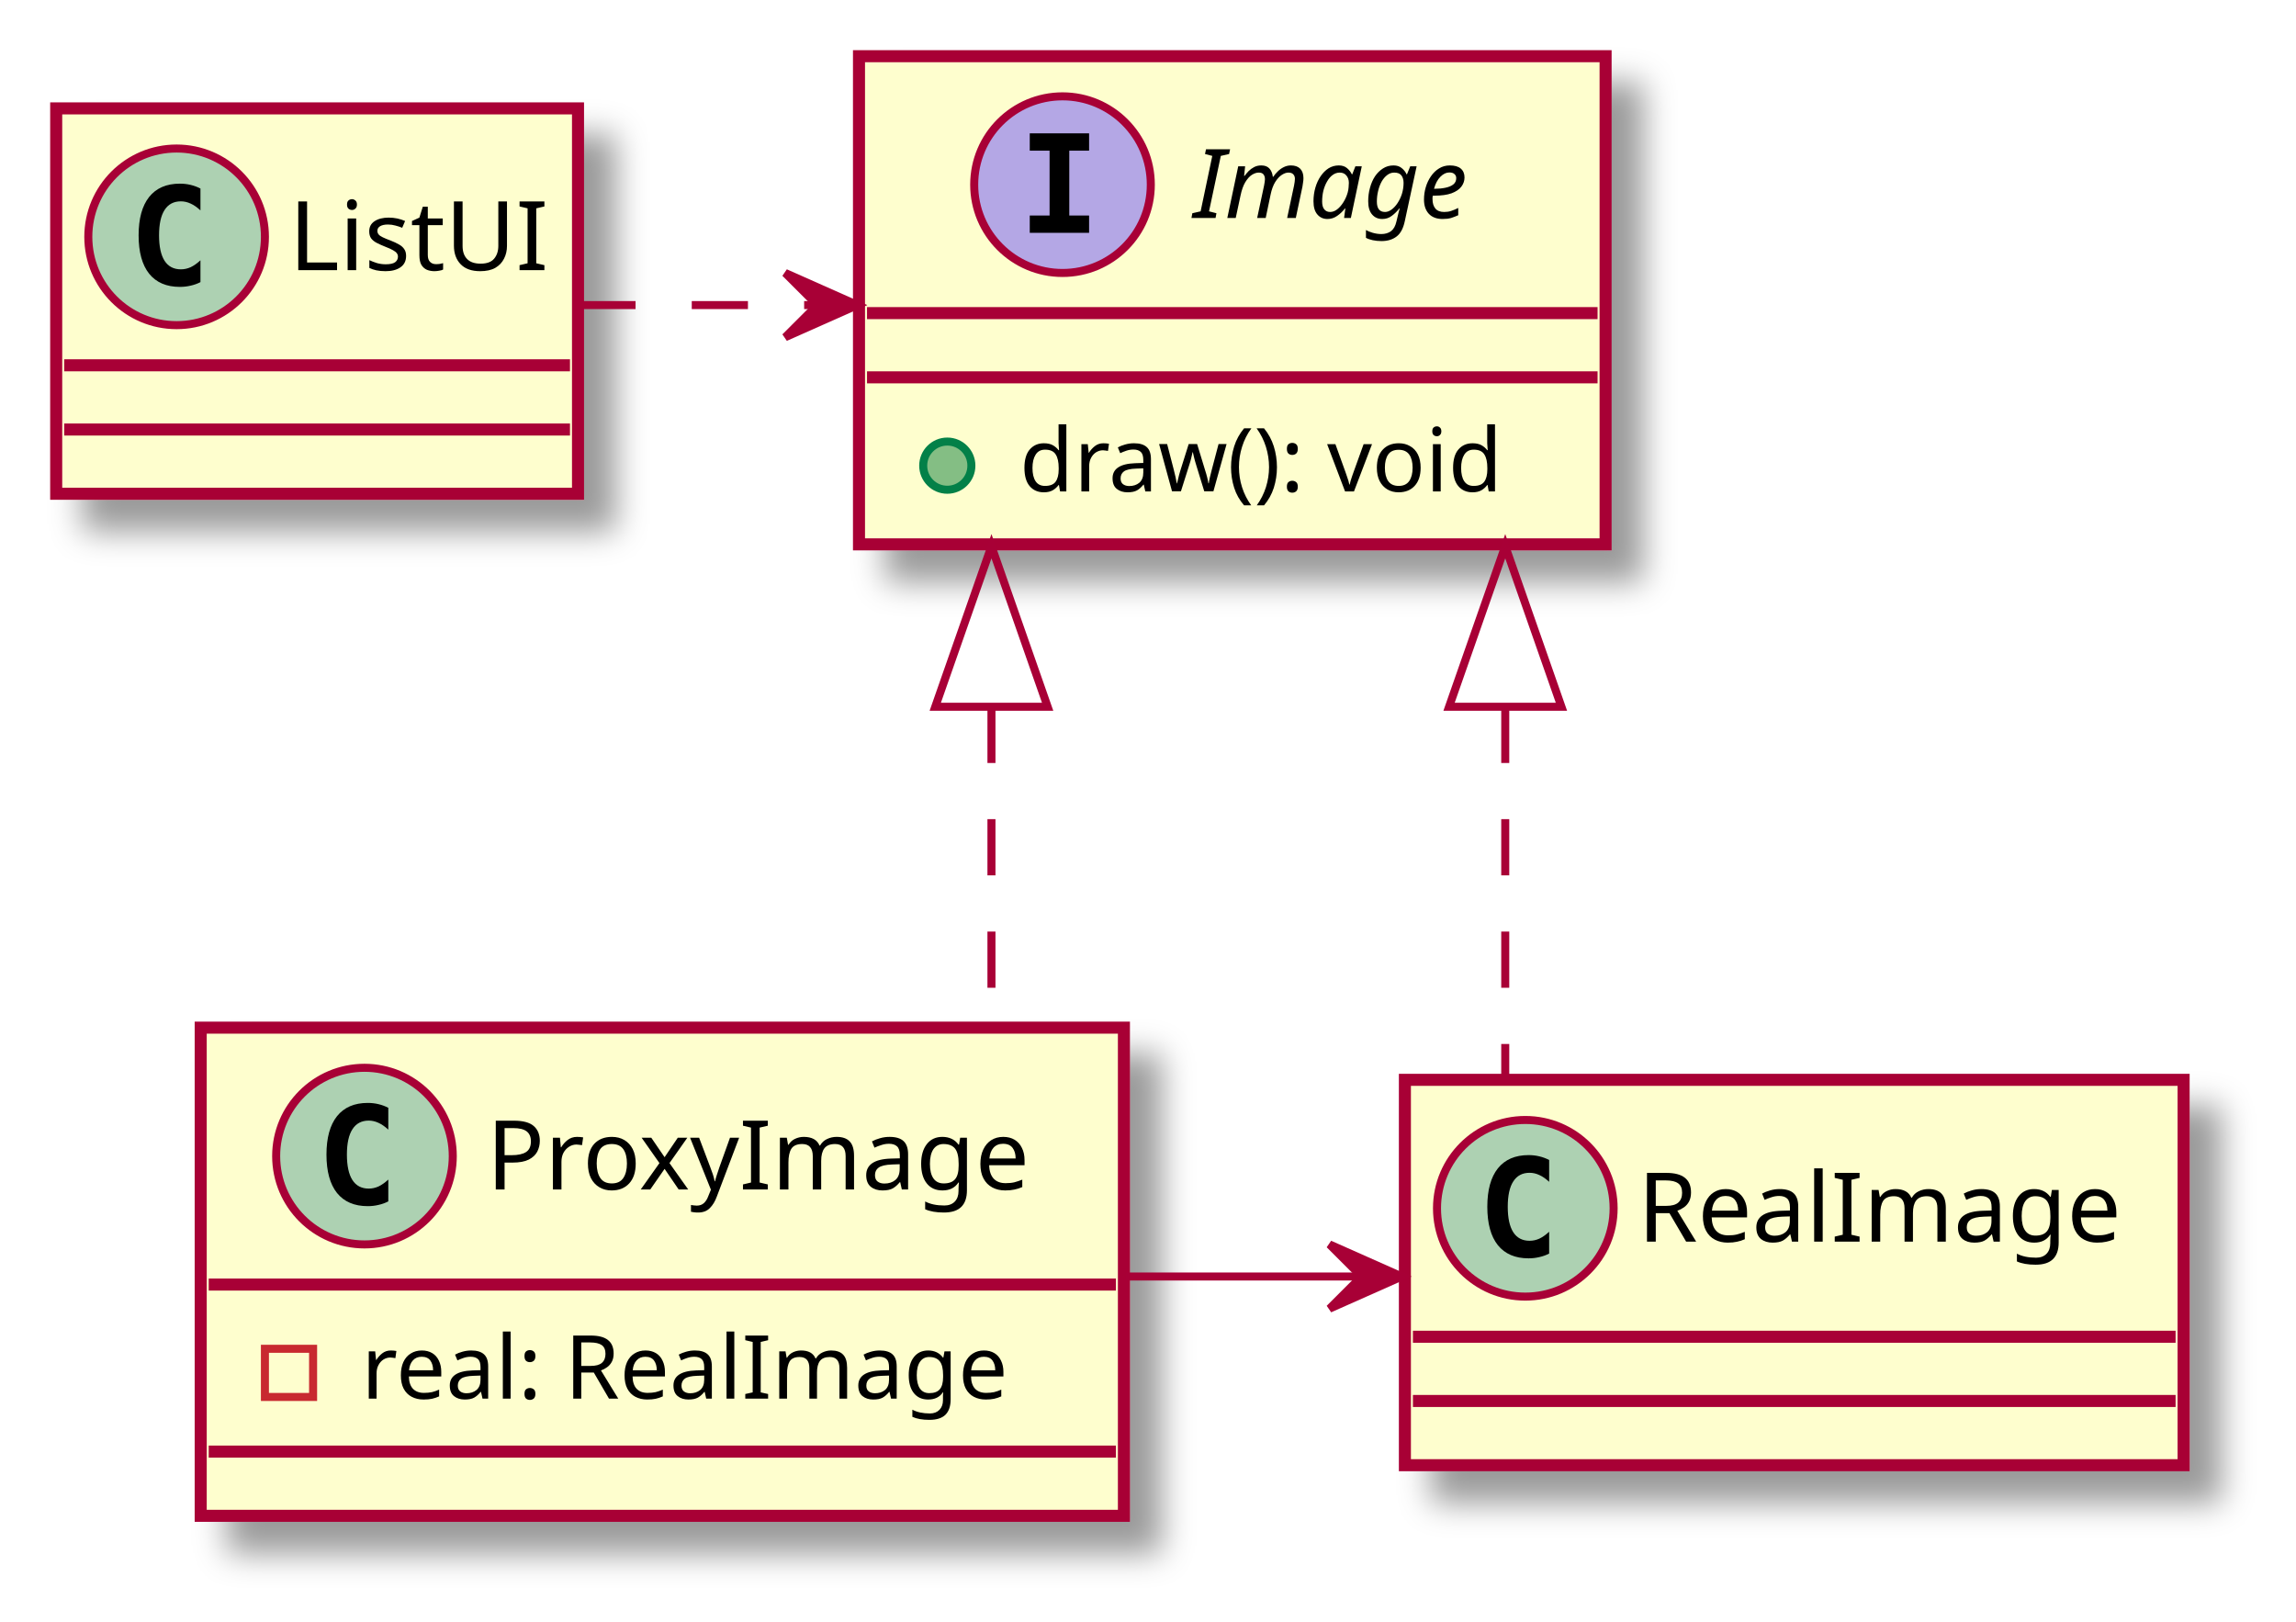
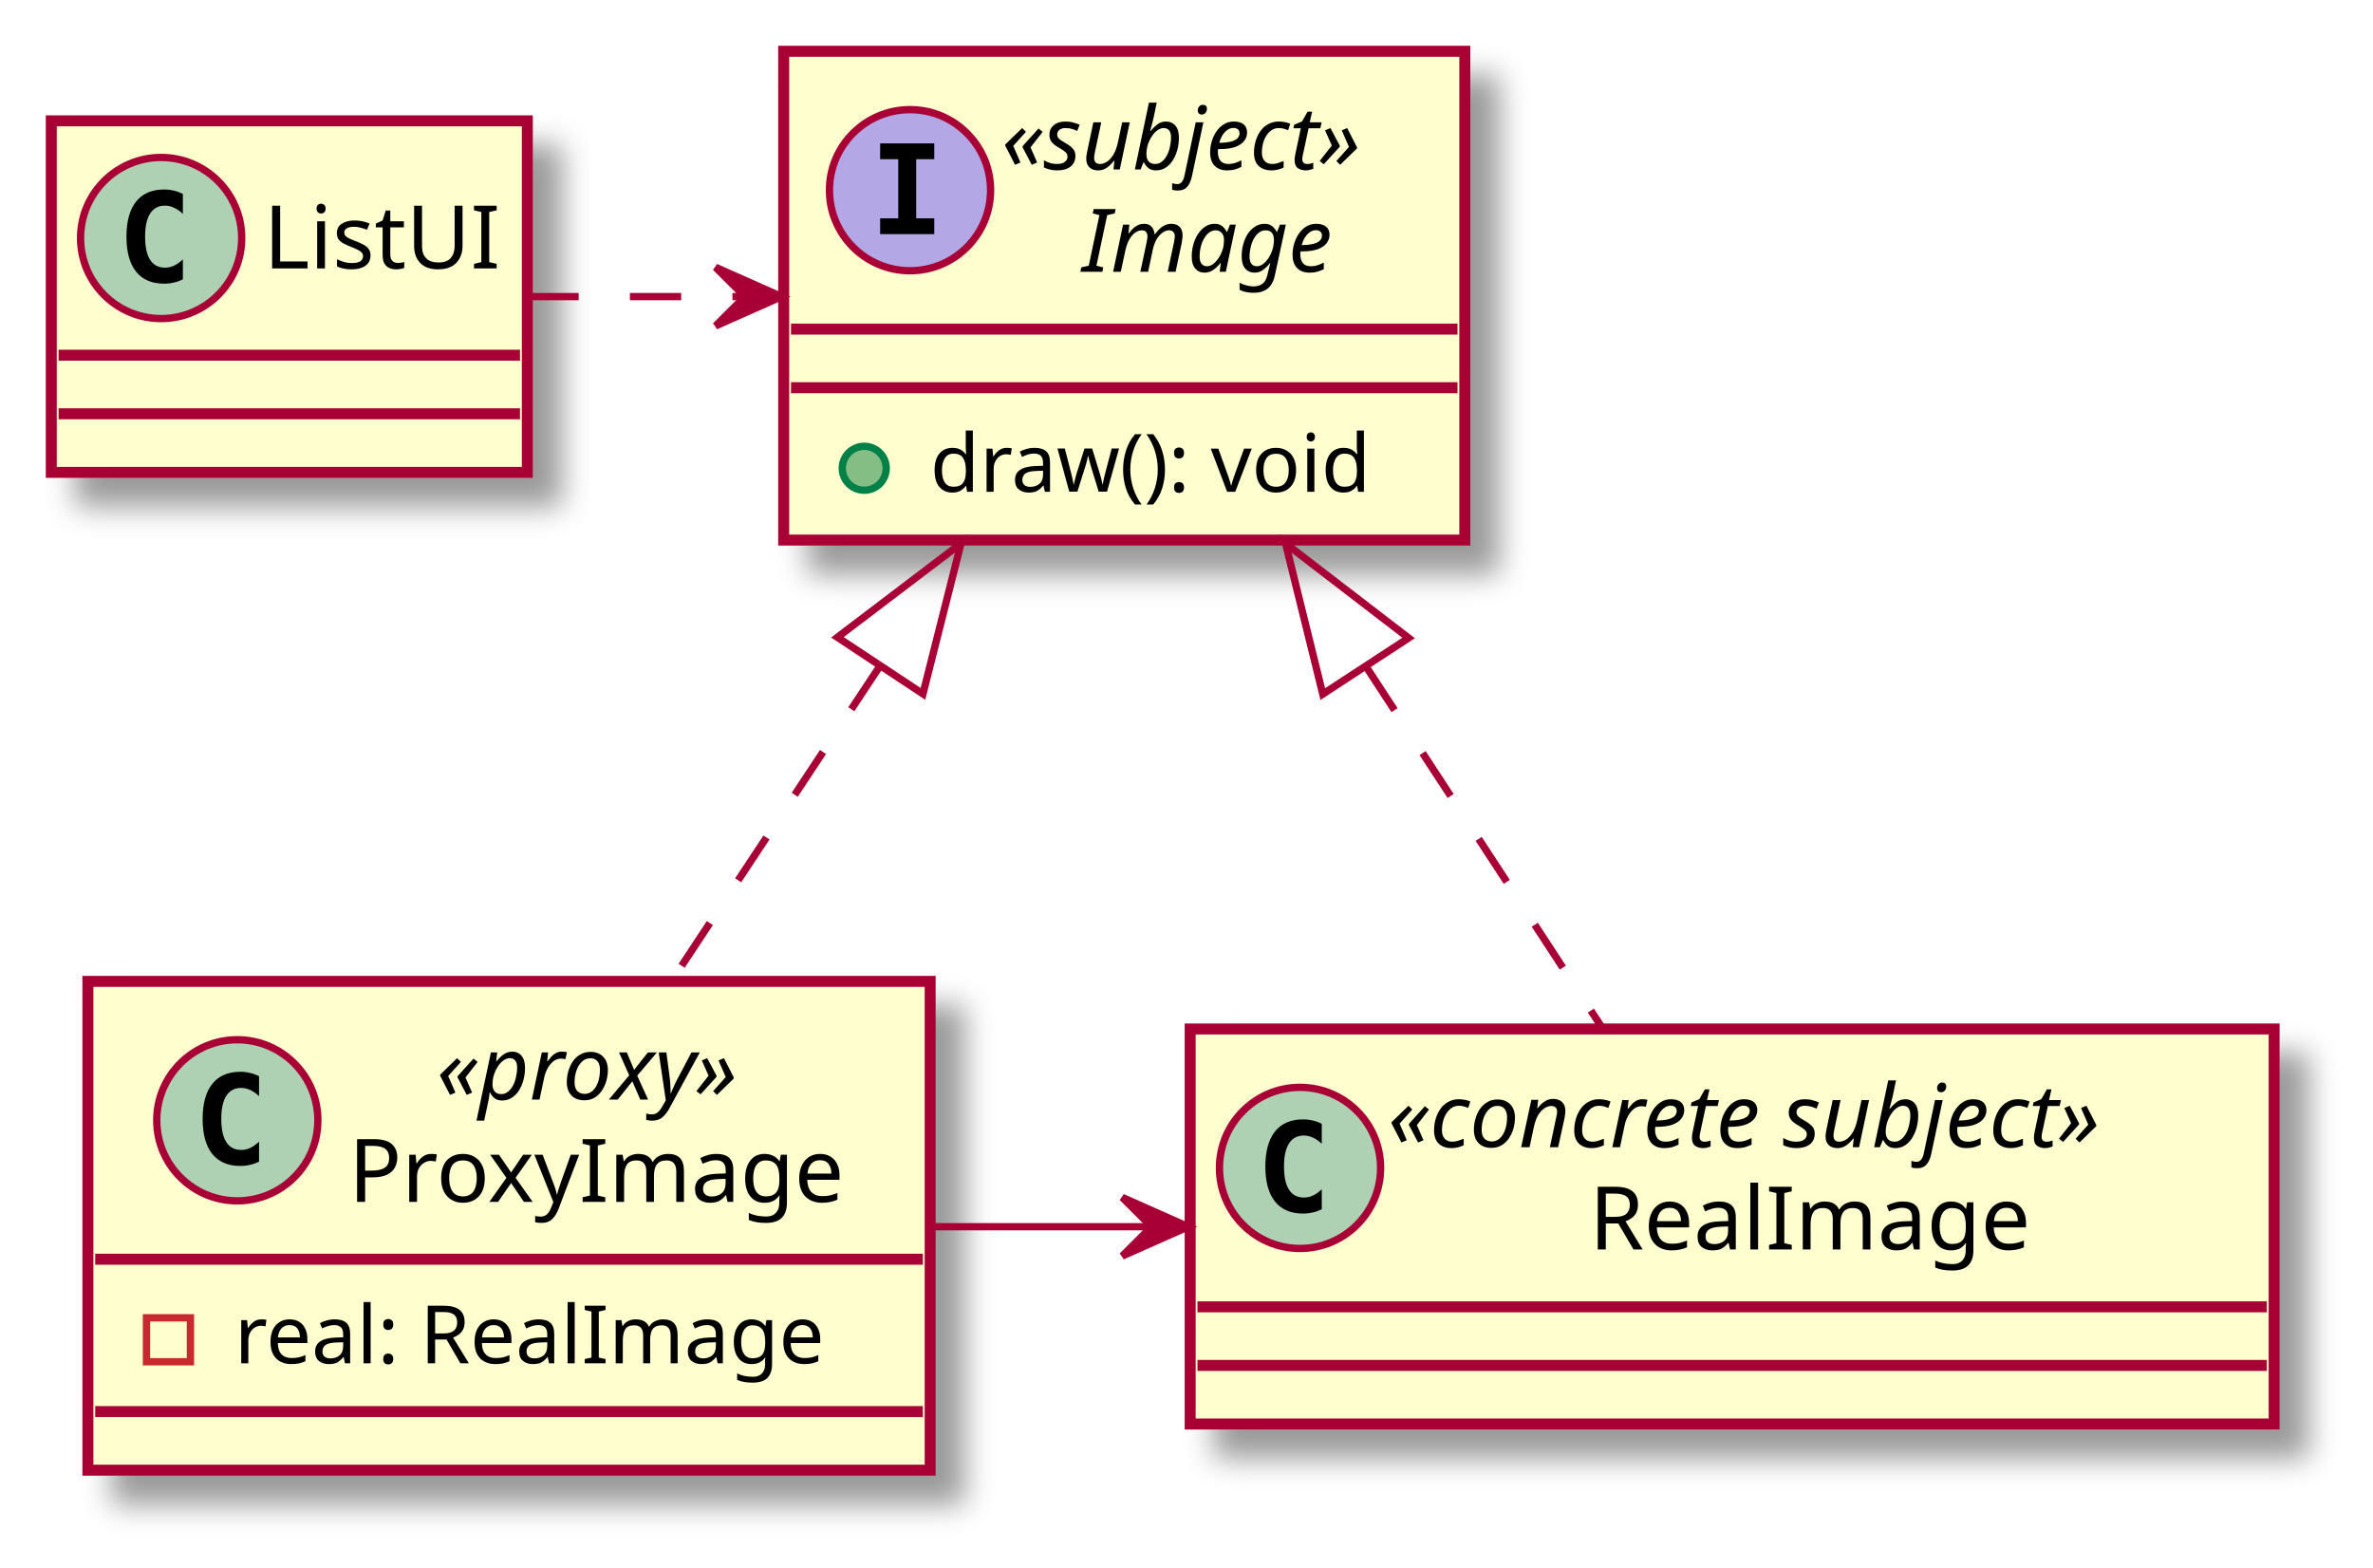
- <svg xmlns="http://www.w3.org/2000/svg" contentScriptType="application/ecmascript" contentStyleType="text/css" height="202px" preserveAspectRatio="none" style="width:286px;height:202px;" version="1.1" viewBox="0 0 286 202" width="286px" zoomAndPan="magnify">
+ <svg xmlns="http://www.w3.org/2000/svg" contentScriptType="application/ecmascript" contentStyleType="text/css" height="214px" preserveAspectRatio="none" style="width:324px;height:214px;" version="1.1" viewBox="0 0 324 214" width="324px" zoomAndPan="magnify">
  <defs>
-     <filter height="300%" id="f110s5z1kb21xk" width="300%" x="-1" y="-1">
+     <filter height="300%" id="fmqoflmydcu0m" width="300%" x="-1" y="-1">
      <feGaussianBlur result="blurOut" stdDeviation="2.0" />
      <feColorMatrix in="blurOut" result="blurOut2" type="matrix" values="0 0 0 0 0 0 0 0 0 0 0 0 0 0 0 0 0 0 .4 0" />
      <feOffset dx="4.0" dy="4.0" in="blurOut2" result="blurOut3" />
      <feBlend in="SourceGraphic" in2="blurOut3" mode="normal" />
    </filter>
  </defs>
  <g>
-     <rect codeLine="3" fill="#FEFECE" filter="url(#f110s5z1kb21xk)" height="48" id="ListUI" style="stroke:#A80036;stroke-width:1.5;" width="65" x="7" y="13.5" />
-     <ellipse cx="22" cy="29.5" fill="#ADD1B2" rx="11" ry="11" style="stroke:#A80036;stroke-width:1.0;" />
-     <path d="M24.969,35.141 Q24.391,35.438 23.75,35.578 Q23.109,35.734 22.406,35.734 Q19.906,35.734 18.578,34.094 Q17.266,32.438 17.266,29.312 Q17.266,26.188 18.578,24.531 Q19.906,22.875 22.406,22.875 Q23.109,22.875 23.75,23.031 Q24.406,23.188 24.969,23.484 L24.969,26.203 Q24.344,25.625 23.75,25.359 Q23.156,25.078 22.531,25.078 Q21.188,25.078 20.5,26.156 Q19.812,27.219 19.812,29.312 Q19.812,31.406 20.5,32.484 Q21.188,33.547 22.531,33.547 Q23.156,33.547 23.75,33.281 Q24.344,33 24.969,32.422 L24.969,35.141 Z " fill="#000000" />
-     <text fill="#000000" font-family="sans-serif" font-size="12" lengthAdjust="spacingAndGlyphs" textLength="33" x="36" y="33.654">ListUI</text>
-     <line style="stroke:#A80036;stroke-width:1.5;" x1="8" x2="71" y1="45.5" y2="45.5" />
-     <line style="stroke:#A80036;stroke-width:1.5;" x1="8" x2="71" y1="53.5" y2="53.5" />
-     <rect codeLine="5" fill="#FEFECE" filter="url(#f110s5z1kb21xk)" height="60.805" id="Image" style="stroke:#A80036;stroke-width:1.5;" width="93" x="107" y="7" />
-     <ellipse cx="132.35" cy="23" fill="#B4A7E5" rx="11" ry="11" style="stroke:#A80036;stroke-width:1.0;" />
-     <path d="M128.272,18.766 L128.272,16.609 L135.662,16.609 L135.662,18.766 L133.194,18.766 L133.194,26.844 L135.662,26.844 L135.662,29 L128.272,29 L128.272,26.844 L130.741,26.844 L130.741,18.766 L128.272,18.766 Z " fill="#000000" />
-     <text fill="#000000" font-family="sans-serif" font-size="12" font-style="italic" lengthAdjust="spacingAndGlyphs" textLength="38" x="148.65" y="27.154">Image</text>
-     <line style="stroke:#A80036;stroke-width:1.5;" x1="108" x2="199" y1="39" y2="39" />
-     <line style="stroke:#A80036;stroke-width:1.5;" x1="108" x2="199" y1="47" y2="47" />
-     <ellipse cx="118" cy="58" fill="#84BE84" rx="3" ry="3" style="stroke:#038048;stroke-width:1.0;" />
-     <text fill="#000000" font-family="sans-serif" font-size="11" lengthAdjust="spacingAndGlyphs" textLength="67" x="127" y="61.21">draw(): void</text>
-     <rect codeLine="9" fill="#FEFECE" filter="url(#f110s5z1kb21xk)" height="60.805" id="ProxyImage" style="stroke:#A80036;stroke-width:1.5;" width="115" x="25" y="128" />
-     <ellipse cx="45.4" cy="144" fill="#ADD1B2" rx="11" ry="11" style="stroke:#A80036;stroke-width:1.0;" />
-     <path d="M48.369,149.641 Q47.791,149.938 47.15,150.078 Q46.509,150.234 45.806,150.234 Q43.306,150.234 41.978,148.594 Q40.666,146.938 40.666,143.812 Q40.666,140.688 41.978,139.031 Q43.306,137.375 45.806,137.375 Q46.509,137.375 47.15,137.531 Q47.806,137.688 48.369,137.984 L48.369,140.703 Q47.744,140.125 47.15,139.859 Q46.556,139.578 45.931,139.578 Q44.587,139.578 43.9,140.656 Q43.212,141.719 43.212,143.812 Q43.212,145.906 43.9,146.984 Q44.587,148.047 45.931,148.047 Q46.556,148.047 47.15,147.781 Q47.744,147.5 48.369,146.922 L48.369,149.641 Z " fill="#000000" />
-     <text fill="#000000" font-family="sans-serif" font-size="12" lengthAdjust="spacingAndGlyphs" textLength="71" x="60.6" y="148.154">ProxyImage</text>
-     <line style="stroke:#A80036;stroke-width:1.5;" x1="26" x2="139" y1="160" y2="160" />
-     <rect fill="none" height="6" style="stroke:#C82930;stroke-width:1.0;" width="6" x="33" y="168" />
-     <text fill="#000000" font-family="sans-serif" font-size="11" lengthAdjust="spacingAndGlyphs" textLength="89" x="45" y="174.21">real: RealImage</text>
-     <line style="stroke:#A80036;stroke-width:1.5;" x1="26" x2="139" y1="180.805" y2="180.805" />
-     <rect codeLine="13" fill="#FEFECE" filter="url(#f110s5z1kb21xk)" height="48" id="RealImage" style="stroke:#A80036;stroke-width:1.5;" width="97" x="175" y="134.5" />
-     <ellipse cx="190" cy="150.5" fill="#ADD1B2" rx="11" ry="11" style="stroke:#A80036;stroke-width:1.0;" />
-     <path d="M192.969,156.141 Q192.391,156.438 191.75,156.578 Q191.109,156.734 190.406,156.734 Q187.906,156.734 186.578,155.094 Q185.266,153.438 185.266,150.312 Q185.266,147.188 186.578,145.531 Q187.906,143.875 190.406,143.875 Q191.109,143.875 191.75,144.031 Q192.406,144.188 192.969,144.484 L192.969,147.203 Q192.344,146.625 191.75,146.359 Q191.156,146.078 190.531,146.078 Q189.188,146.078 188.5,147.156 Q187.812,148.219 187.812,150.312 Q187.812,152.406 188.5,153.484 Q189.188,154.547 190.531,154.547 Q191.156,154.547 191.75,154.281 Q192.344,154 192.969,153.422 L192.969,156.141 Z " fill="#000000" />
-     <text fill="#000000" font-family="sans-serif" font-size="12" lengthAdjust="spacingAndGlyphs" textLength="65" x="204" y="154.654">RealImage</text>
-     <line style="stroke:#A80036;stroke-width:1.5;" x1="176" x2="271" y1="166.5" y2="166.5" />
-     <line style="stroke:#A80036;stroke-width:1.5;" x1="176" x2="271" y1="174.5" y2="174.5" />
-     <path d="M123.5,88.033 C123.5,88.033 123.5,127.976 123.5,127.976 " fill="none" id="Image-backto-ProxyImage" style="stroke:#A80036;stroke-width:1.0;stroke-dasharray:7.0,7.0;" />
-     <polygon fill="none" points="116.5,88.033,123.5,68.033,130.5,88.033,116.5,88.033" style="stroke:#A80036;stroke-width:1.0;" />
-     <path d="M187.5,88.033 C187.5,88.033 187.5,134.459 187.5,134.459 " fill="none" id="Image-backto-RealImage" style="stroke:#A80036;stroke-width:1.0;stroke-dasharray:7.0,7.0;" />
-     <polygon fill="none" points="180.5,88.033,187.5,68.033,194.5,88.033,180.5,88.033" style="stroke:#A80036;stroke-width:1.0;" />
-     <path codeLine="15" d="M72.168,38 C72.168,38 101.811,38 101.811,38 " fill="none" id="ListUI-to-Image" style="stroke:#A80036;stroke-width:1.0;stroke-dasharray:7.0,7.0;" />
-     <polygon fill="#A80036" points="106.811,38,97.811,34,101.811,38,97.811,42,106.811,38" style="stroke:#A80036;stroke-width:1.0;" />
-     <path codeLine="16" d="M140.257,159 C140.257,159 169.613,159 169.613,159 " fill="none" id="ProxyImage-to-RealImage" style="stroke:#A80036;stroke-width:1.0;" />
-     <polygon fill="#A80036" points="174.613,159,165.613,155,169.613,159,165.613,163,174.613,159" style="stroke:#A80036;stroke-width:1.0;" />
+     <rect codeLine="3" fill="#FEFECE" filter="url(#fmqoflmydcu0m)" height="48" id="ListUI" style="stroke:#A80036;stroke-width:1.5;" width="65" x="7" y="16.5" />
+     <ellipse cx="22" cy="32.5" fill="#ADD1B2" rx="11" ry="11" style="stroke:#A80036;stroke-width:1.0;" />
+     <path d="M24.969,38.141 Q24.391,38.438 23.75,38.578 Q23.109,38.734 22.406,38.734 Q19.906,38.734 18.578,37.094 Q17.266,35.438 17.266,32.312 Q17.266,29.188 18.578,27.531 Q19.906,25.875 22.406,25.875 Q23.109,25.875 23.75,26.031 Q24.406,26.188 24.969,26.484 L24.969,29.203 Q24.344,28.625 23.75,28.359 Q23.156,28.078 22.531,28.078 Q21.188,28.078 20.5,29.156 Q19.812,30.219 19.812,32.312 Q19.812,34.406 20.5,35.484 Q21.188,36.547 22.531,36.547 Q23.156,36.547 23.75,36.281 Q24.344,36 24.969,35.422 L24.969,38.141 Z " fill="#000000" />
+     <text fill="#000000" font-family="sans-serif" font-size="12" lengthAdjust="spacingAndGlyphs" textLength="33" x="36" y="36.654">ListUI</text>
+     <line style="stroke:#A80036;stroke-width:1.5;" x1="8" x2="71" y1="48.5" y2="48.5" />
+     <line style="stroke:#A80036;stroke-width:1.5;" x1="8" x2="71" y1="56.5" y2="56.5" />
+     <rect codeLine="5" fill="#FEFECE" filter="url(#fmqoflmydcu0m)" height="66.742" id="Image" style="stroke:#A80036;stroke-width:1.5;" width="93" x="107" y="7" />
+     <ellipse cx="124.25" cy="25.969" fill="#B4A7E5" rx="11" ry="11" style="stroke:#A80036;stroke-width:1.0;" />
+     <path d="M120.172,21.734 L120.172,19.578 L127.562,19.578 L127.562,21.734 L125.094,21.734 L125.094,29.812 L127.562,29.812 L127.562,31.969 L120.172,31.969 L120.172,29.812 L122.641,29.812 L122.641,21.734 L120.172,21.734 Z " fill="#000000" />
+     <text fill="#000000" font-family="sans-serif" font-size="12" font-style="italic" lengthAdjust="spacingAndGlyphs" textLength="60" x="136.75" y="23.139">«subject»</text>
+     <text fill="#000000" font-family="sans-serif" font-size="12" font-style="italic" lengthAdjust="spacingAndGlyphs" textLength="38" x="147.75" y="37.107">Image</text>
+     <line style="stroke:#A80036;stroke-width:1.5;" x1="108" x2="199" y1="44.938" y2="44.938" />
+     <line style="stroke:#A80036;stroke-width:1.5;" x1="108" x2="199" y1="52.938" y2="52.938" />
+     <ellipse cx="118" cy="63.938" fill="#84BE84" rx="3" ry="3" style="stroke:#038048;stroke-width:1.0;" />
+     <text fill="#000000" font-family="sans-serif" font-size="11" lengthAdjust="spacingAndGlyphs" textLength="67" x="127" y="67.148">draw(): void</text>
+     <rect codeLine="9" fill="#FEFECE" filter="url(#fmqoflmydcu0m)" height="66.742" id="ProxyImage" style="stroke:#A80036;stroke-width:1.5;" width="115" x="12" y="134" />
+     <ellipse cx="32.4" cy="152.969" fill="#ADD1B2" rx="11" ry="11" style="stroke:#A80036;stroke-width:1.0;" />
+     <path d="M35.369,158.609 Q34.791,158.906 34.15,159.047 Q33.509,159.203 32.806,159.203 Q30.306,159.203 28.978,157.562 Q27.666,155.906 27.666,152.781 Q27.666,149.656 28.978,148 Q30.306,146.344 32.806,146.344 Q33.509,146.344 34.15,146.5 Q34.806,146.656 35.369,146.953 L35.369,149.672 Q34.744,149.094 34.15,148.828 Q33.556,148.547 32.931,148.547 Q31.587,148.547 30.9,149.625 Q30.212,150.688 30.212,152.781 Q30.212,154.875 30.9,155.953 Q31.587,157.016 32.931,157.016 Q33.556,157.016 34.15,156.75 Q34.744,156.469 35.369,155.891 L35.369,158.609 Z " fill="#000000" />
+     <text fill="#000000" font-family="sans-serif" font-size="12" font-style="italic" lengthAdjust="spacingAndGlyphs" textLength="47" x="59.6" y="150.139">«proxy»</text>
+     <text fill="#000000" font-family="sans-serif" font-size="12" lengthAdjust="spacingAndGlyphs" textLength="71" x="47.6" y="164.107">ProxyImage</text>
+     <line style="stroke:#A80036;stroke-width:1.5;" x1="13" x2="126" y1="171.938" y2="171.938" />
+     <rect fill="none" height="6" style="stroke:#C82930;stroke-width:1.0;" width="6" x="20" y="179.938" />
+     <text fill="#000000" font-family="sans-serif" font-size="11" lengthAdjust="spacingAndGlyphs" textLength="89" x="32" y="186.148">real: RealImage</text>
+     <line style="stroke:#A80036;stroke-width:1.5;" x1="13" x2="126" y1="192.742" y2="192.742" />
+     <rect codeLine="13" fill="#FEFECE" filter="url(#fmqoflmydcu0m)" height="53.938" id="RealImage" style="stroke:#A80036;stroke-width:1.5;" width="148" x="162.5" y="140.5" />
+     <ellipse cx="177.5" cy="159.469" fill="#ADD1B2" rx="11" ry="11" style="stroke:#A80036;stroke-width:1.0;" />
+     <path d="M180.469,165.109 Q179.891,165.406 179.25,165.547 Q178.609,165.703 177.906,165.703 Q175.406,165.703 174.078,164.062 Q172.766,162.406 172.766,159.281 Q172.766,156.156 174.078,154.5 Q175.406,152.844 177.906,152.844 Q178.609,152.844 179.25,153 Q179.906,153.156 180.469,153.453 L180.469,156.172 Q179.844,155.594 179.25,155.328 Q178.656,155.047 178.031,155.047 Q176.688,155.047 176,156.125 Q175.312,157.188 175.312,159.281 Q175.312,161.375 176,162.453 Q176.688,163.516 178.031,163.516 Q178.656,163.516 179.25,163.25 Q179.844,162.969 180.469,162.391 L180.469,165.109 Z " fill="#000000" />
+     <text fill="#000000" font-family="sans-serif" font-size="12" font-style="italic" lengthAdjust="spacingAndGlyphs" textLength="120" x="189.5" y="156.639">«concrete subject»</text>
+     <text fill="#000000" font-family="sans-serif" font-size="12" lengthAdjust="spacingAndGlyphs" textLength="65" x="217" y="170.607">RealImage</text>
+     <line style="stroke:#A80036;stroke-width:1.5;" x1="163.5" x2="309.5" y1="178.438" y2="178.438" />
+     <line style="stroke:#A80036;stroke-width:1.5;" x1="163.5" x2="309.5" y1="186.438" y2="186.438" />
+     <path d="M120.096,91.003 C110.625,105.323 100.544,120.564 91.894,133.642 " fill="none" id="Image-backto-ProxyImage" style="stroke:#A80036;stroke-width:1.0;stroke-dasharray:7.0,7.0;" />
+     <polygon fill="none" points="114.338,87.02,131.21,74.2,126.015,94.743,114.338,87.02" style="stroke:#A80036;stroke-width:1.0;" />
+     <path d="M186.575,91.109 C197.599,107.977 209.451,126.112 218.84,140.478 " fill="none" id="Image-backto-RealImage" style="stroke:#A80036;stroke-width:1.0;stroke-dasharray:7.0,7.0;" />
+     <polygon fill="none" points="180.606,94.772,175.525,74.2,192.326,87.112,180.606,94.772" style="stroke:#A80036;stroke-width:1.0;" />
+     <path codeLine="15" d="M72.008,40.5 C81.857,40.5 91.706,40.5 101.555,40.5 " fill="none" id="ListUI-to-Image" style="stroke:#A80036;stroke-width:1.0;stroke-dasharray:7.0,7.0;" />
+     <polygon fill="#A80036" points="106.706,40.5,97.706,36.5,101.706,40.5,97.706,44.5,106.706,40.5" style="stroke:#A80036;stroke-width:1.0;" />
+     <path codeLine="16" d="M127.232,167.5 C137.167,167.5 147.102,167.5 157.037,167.5 " fill="none" id="ProxyImage-to-RealImage" style="stroke:#A80036;stroke-width:1.0;" />
+     <polygon fill="#A80036" points="162.232,167.5,153.232,163.5,157.232,167.5,153.232,171.5,162.232,167.5" style="stroke:#A80036;stroke-width:1.0;" />
  </g>
</svg>
